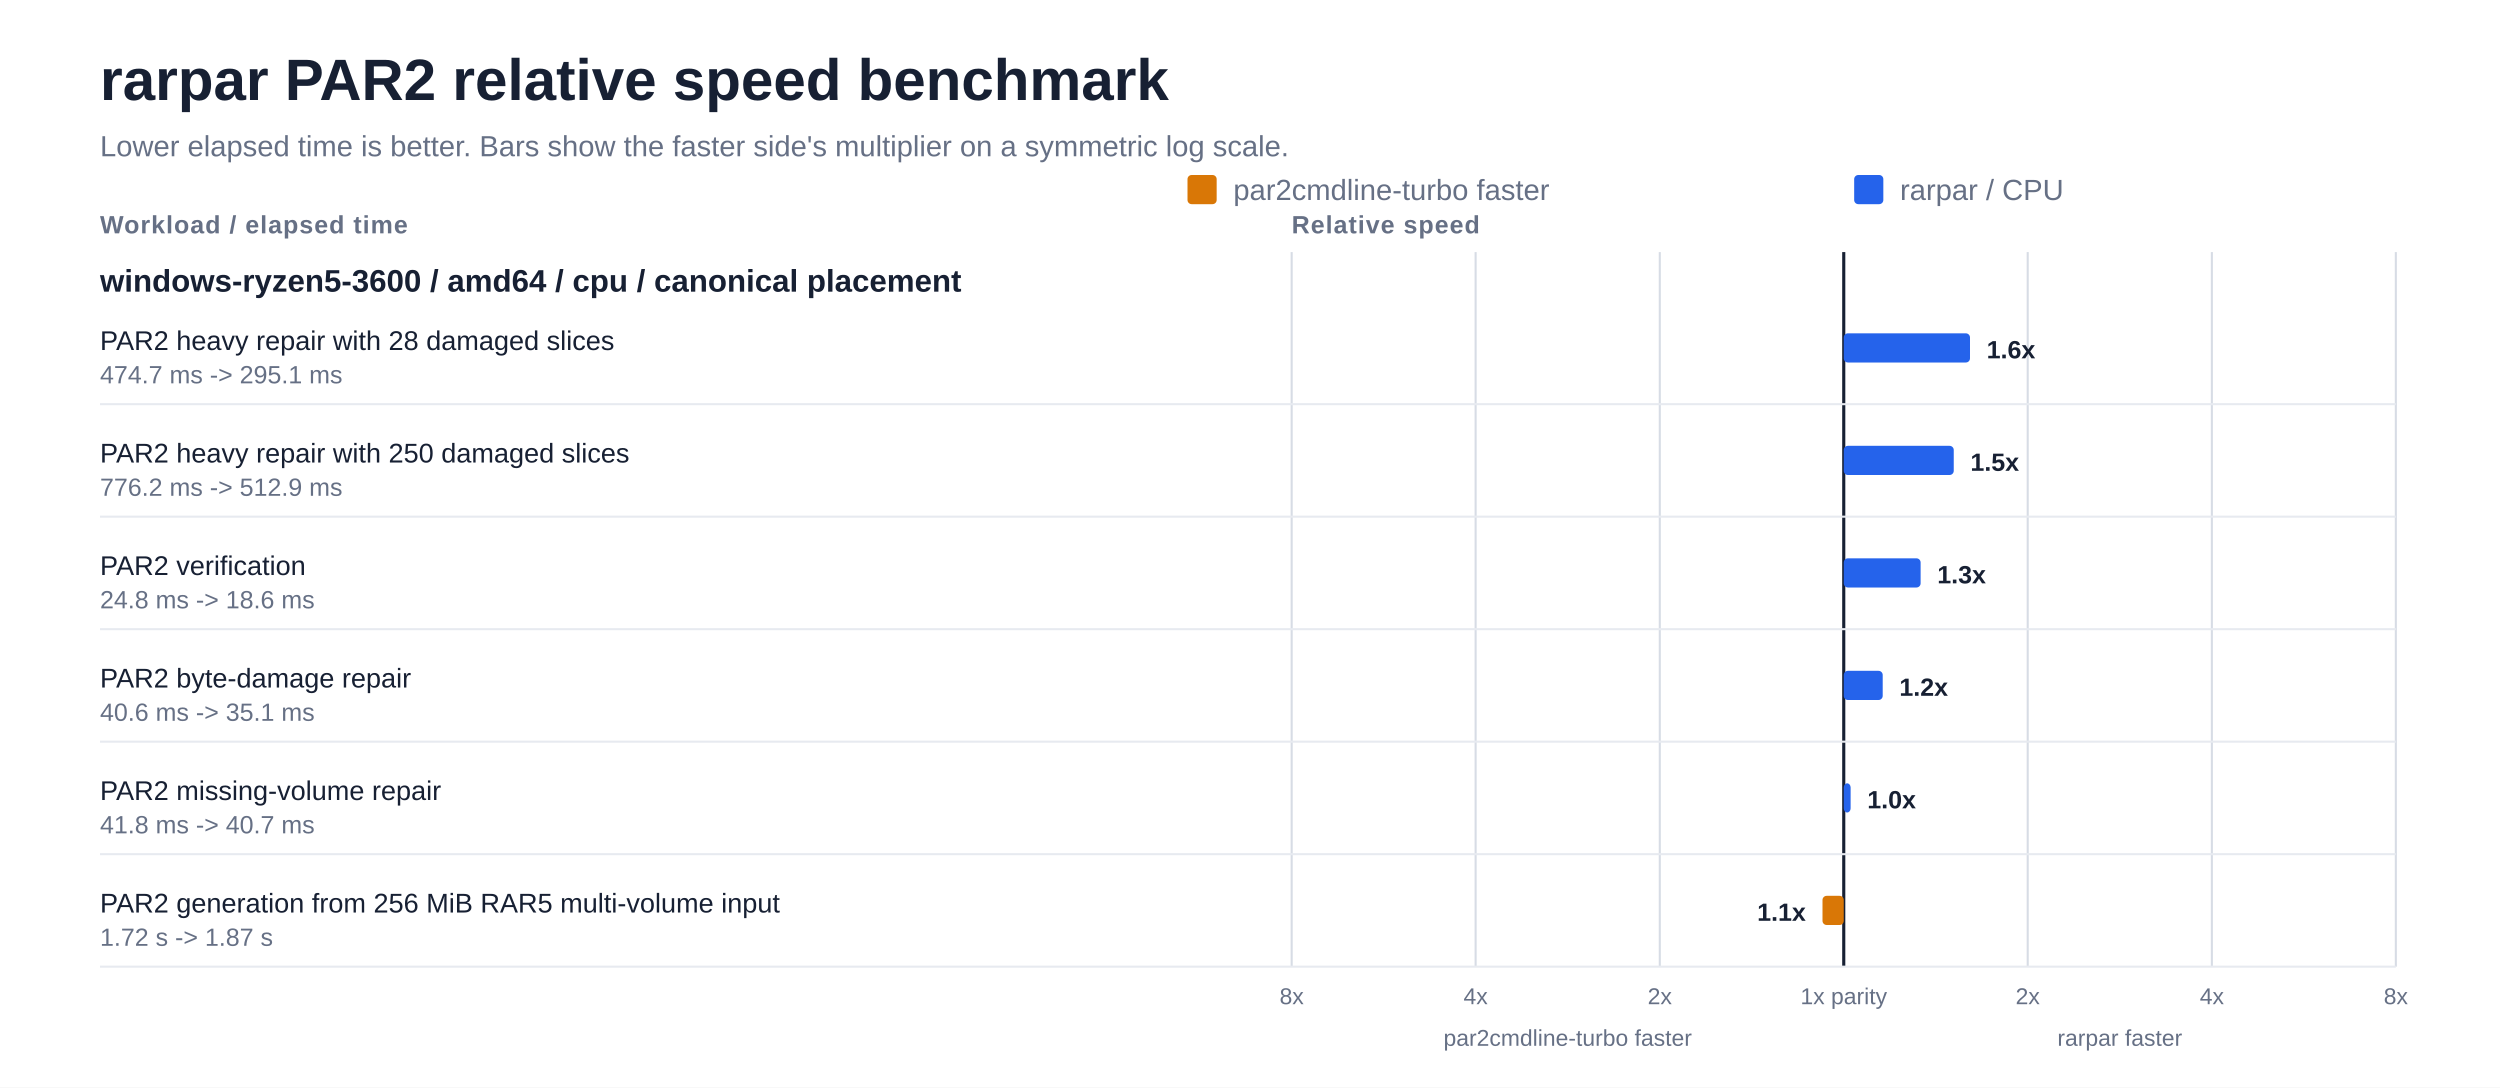
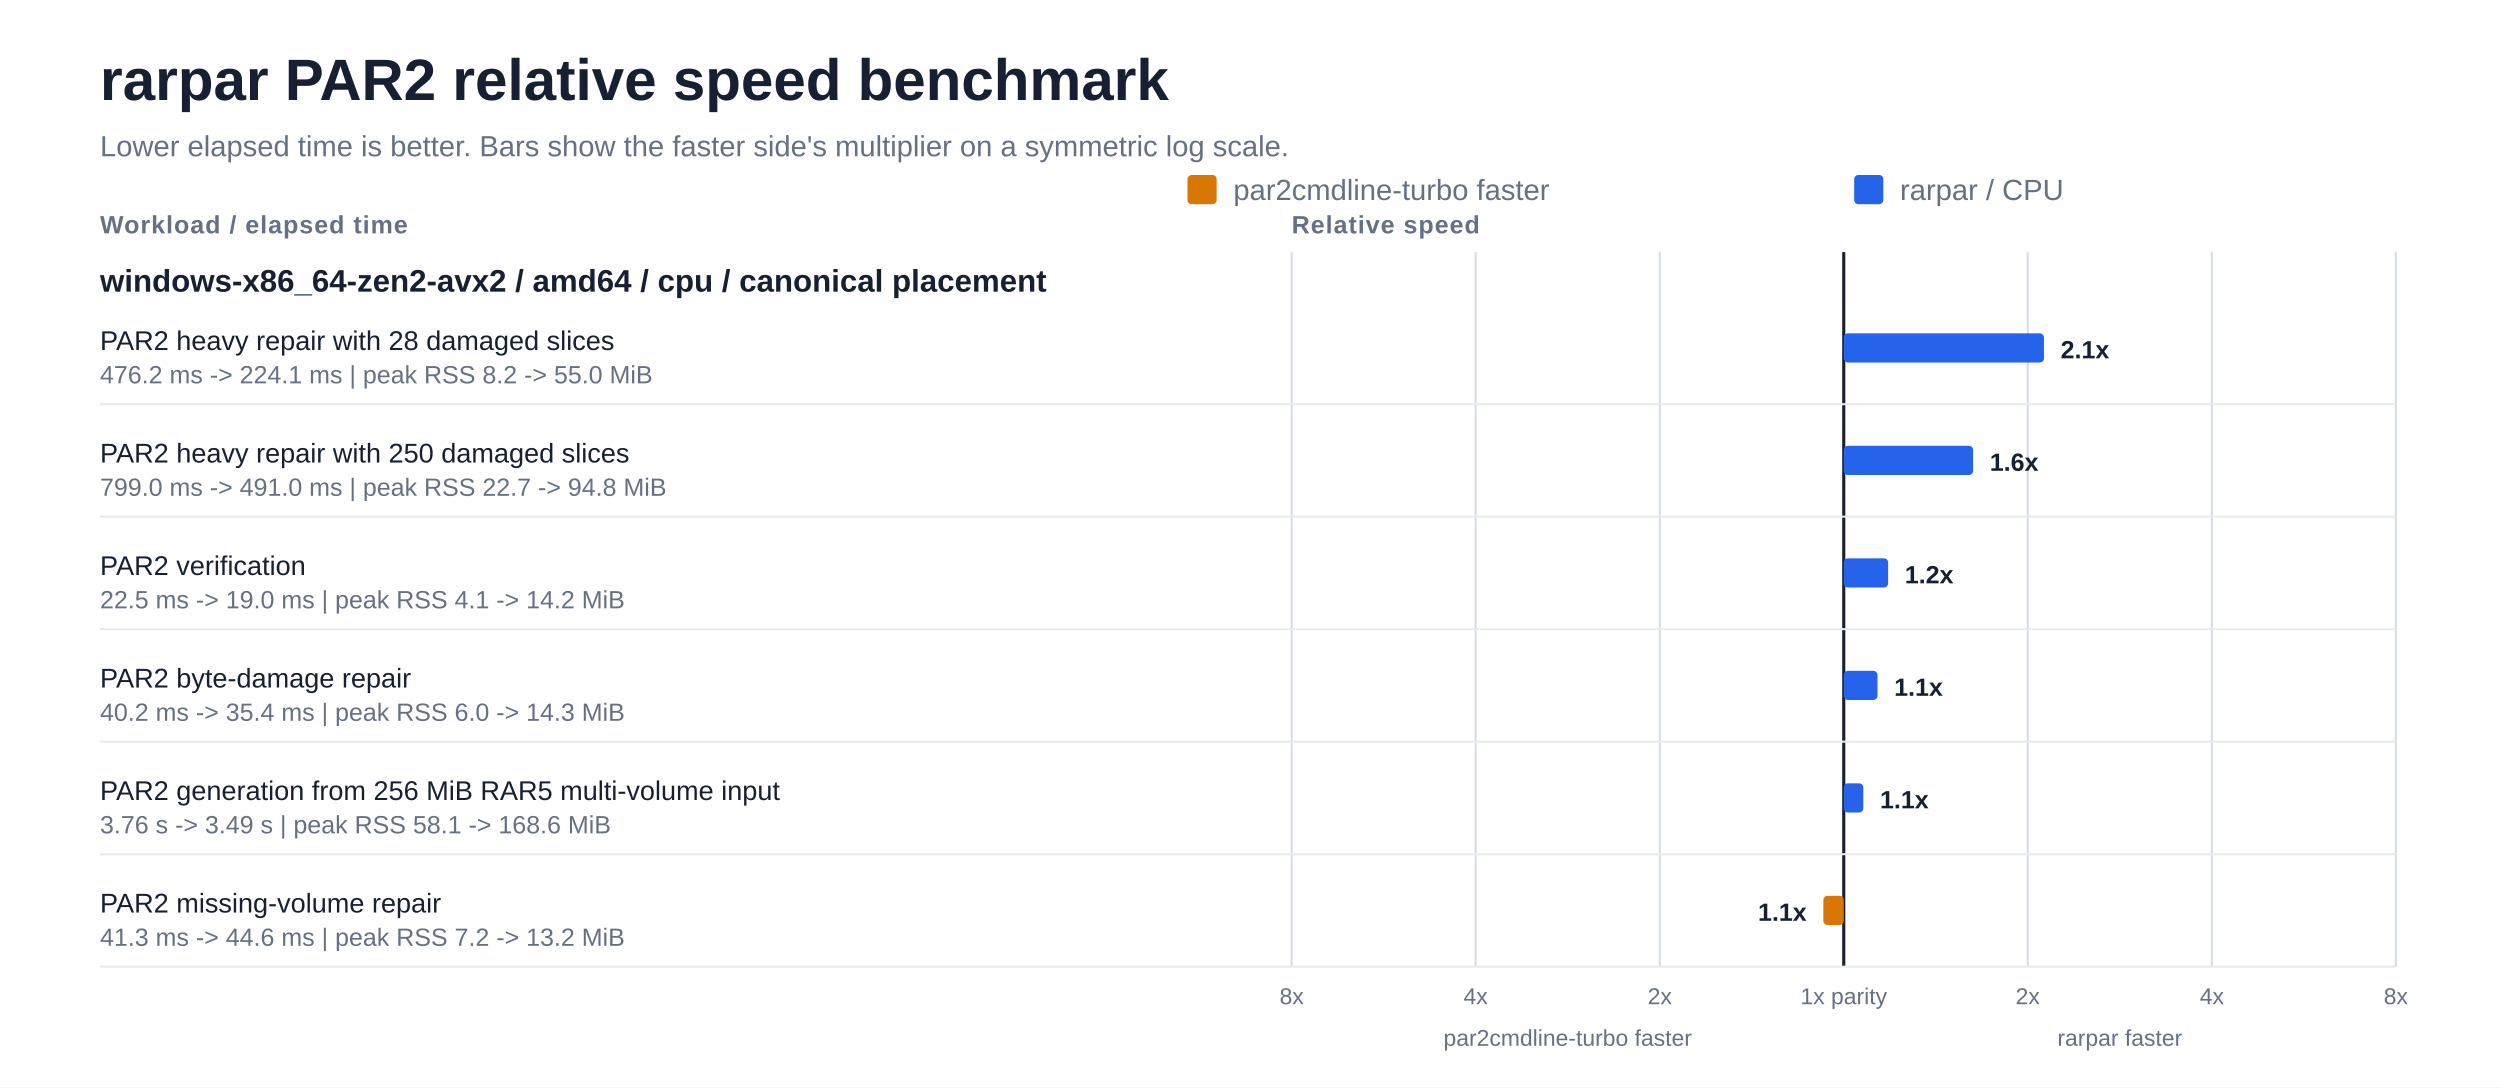
<svg xmlns="http://www.w3.org/2000/svg" width="1200" height="522" viewBox="0 0 1200 522" role="img" aria-labelledby="title desc">
  <style>
    .bg { fill: #ffffff; } text { font-family: Arial, sans-serif; fill: #172033; }
    .title { font-size: 28px; font-weight: 600; } .subtitle { font-size: 14px; fill: #667085; }
    .column { font-size: 12px; font-weight: 600; fill: #667085; letter-spacing: .04em; text-transform: uppercase; }
    .machine { font-size: 15px; font-weight: 600; } .workload { font-size: 13px; font-weight: 500; }
    .timing { font-size: 12px; fill: #667085; } .tick { font-size: 11px; fill: #667085; } .ratio { font-size: 12px; font-weight: 600; }
    .grid { stroke: #d7dce5; stroke-width: 1; } .parity { stroke: #172033; stroke-width: 1.5; } .rule { stroke: #e7eaf0; stroke-width: 1; }
    .cpu { fill: #2563eb; } .gpu { fill: #7c3aed; } .slower { fill: #d97706; }
    @media (prefers-color-scheme: dark) { .bg { fill: #0d1117; } text { fill: #e6edf3; } .subtitle, .column, .timing, .tick { fill: #9ca7b5; } .grid { stroke: #30363d; } .parity { stroke: #e6edf3; } .rule { stroke: #21262d; } .cpu { fill: #58a6ff; } .gpu { fill: #bc8cff; } .slower { fill: #f2a65a; } }
  </style>
  <rect class="bg" width="1200" height="522" />
  <text class="title" x="48" y="48">rarpar PAR2 relative speed benchmark</text>
  <text class="subtitle" x="48" y="75">Lower elapsed time is better. Bars show the faster side's multiplier on a symmetric log scale.</text>
  <g aria-label="Legend">
    <rect class="slower" x="570" y="84" width="14" height="14" rx="2" />
    <text class="subtitle" x="592" y="96">par2cmdline-turbo faster</text>
    <rect class="cpu" x="890" y="84" width="14" height="14" rx="2" />
    <text class="subtitle" x="912" y="96">rarpar / CPU</text>
  </g>
  <text class="column" x="48" y="112">Workload / elapsed time</text>
  <text class="column" x="620" y="112">Relative speed</text>
  <g aria-label="Relative speed axis">
    <line class="grid" x1="620.0" y1="121" x2="620.0" y2="464" />
    <text class="tick" x="620.0" y="482" text-anchor="middle">8x</text>
    <line class="grid" x1="708.3" y1="121" x2="708.3" y2="464" />
    <text class="tick" x="708.3" y="482" text-anchor="middle">4x</text>
    <line class="grid" x1="796.7" y1="121" x2="796.7" y2="464" />
    <text class="tick" x="796.7" y="482" text-anchor="middle">2x</text>
    <line class="parity" x1="885.0" y1="121" x2="885.0" y2="464" />
    <text class="tick" x="885.0" y="482" text-anchor="middle">1x parity</text>
    <line class="grid" x1="973.3" y1="121" x2="973.3" y2="464" />
    <text class="tick" x="973.3" y="482" text-anchor="middle">2x</text>
    <line class="grid" x1="1061.7" y1="121" x2="1061.7" y2="464" />
    <text class="tick" x="1061.7" y="482" text-anchor="middle">4x</text>
    <line class="grid" x1="1150.0" y1="121" x2="1150.0" y2="464" />
    <text class="tick" x="1150.0" y="482" text-anchor="middle">8x</text>
    <text class="tick" x="752.5" y="502" text-anchor="middle">par2cmdline-turbo faster</text>
    <text class="tick" x="1017.5" y="502" text-anchor="middle">rarpar faster</text>
  </g>
  <g aria-label="PAR2 benchmarks">
-     <text class="machine" x="48" y="140">windows-ryzen5-3600 / amd64 / cpu / canonical placement</text>
+     <text class="machine" x="48" y="140">windows-x86_64-zen2-avx2 / amd64 / cpu / canonical placement</text>
    <text class="workload" x="48" y="168">PAR2 heavy repair with 28 damaged slices</text>
-     <text class="timing" x="48" y="184">474.7 ms -&gt; 295.1 ms</text>
-     <rect class="cpu" x="885.0" y="160" width="60.6" height="14" rx="2" />
-     <text class="ratio" x="953.6" y="172">1.6x</text>
+     <text class="timing" x="48" y="184">476.2 ms -&gt; 224.1 ms  |  peak RSS 8.2 -&gt; 55.0 MiB</text>
+     <rect class="cpu" x="885.0" y="160" width="96.1" height="14" rx="2" />
+     <text class="ratio" x="989.1" y="172">2.1x</text>
    <line class="rule" x1="48" y1="194" x2="1150" y2="194" />
    <text class="workload" x="48" y="222">PAR2 heavy repair with 250 damaged slices</text>
-     <text class="timing" x="48" y="238">776.2 ms -&gt; 512.9 ms</text>
-     <rect class="cpu" x="885.0" y="214" width="52.8" height="14" rx="2" />
-     <text class="ratio" x="945.8" y="226">1.5x</text>
+     <text class="timing" x="48" y="238">799.0 ms -&gt; 491.0 ms  |  peak RSS 22.7 -&gt; 94.8 MiB</text>
+     <rect class="cpu" x="885.0" y="214" width="62.1" height="14" rx="2" />
+     <text class="ratio" x="955.1" y="226">1.6x</text>
    <line class="rule" x1="48" y1="248" x2="1150" y2="248" />
    <text class="workload" x="48" y="276">PAR2 verification</text>
-     <text class="timing" x="48" y="292">24.8 ms -&gt; 18.6 ms</text>
-     <rect class="cpu" x="885.0" y="268" width="36.9" height="14" rx="2" />
-     <text class="ratio" x="929.9" y="280">1.3x</text>
+     <text class="timing" x="48" y="292">22.5 ms -&gt; 19.0 ms  |  peak RSS 4.1 -&gt; 14.2 MiB</text>
+     <rect class="cpu" x="885.0" y="268" width="21.3" height="14" rx="2" />
+     <text class="ratio" x="914.3" y="280">1.2x</text>
    <line class="rule" x1="48" y1="302" x2="1150" y2="302" />
    <text class="workload" x="48" y="330">PAR2 byte-damage repair</text>
-     <text class="timing" x="48" y="346">40.6 ms -&gt; 35.1 ms</text>
-     <rect class="cpu" x="885.0" y="322" width="18.7" height="14" rx="2" />
-     <text class="ratio" x="911.7" y="334">1.2x</text>
+     <text class="timing" x="48" y="346">40.2 ms -&gt; 35.4 ms  |  peak RSS 6.0 -&gt; 14.3 MiB</text>
+     <rect class="cpu" x="885.0" y="322" width="16.2" height="14" rx="2" />
+     <text class="ratio" x="909.2" y="334">1.1x</text>
    <line class="rule" x1="48" y1="356" x2="1150" y2="356" />
-     <text class="workload" x="48" y="384">PAR2 missing-volume repair</text>
-     <text class="timing" x="48" y="400">41.8 ms -&gt; 40.7 ms</text>
-     <rect class="cpu" x="885.0" y="376" width="3.3" height="14" rx="2" />
-     <text class="ratio" x="896.3" y="388">1.0x</text>
+     <text class="workload" x="48" y="384">PAR2 generation from 256 MiB RAR5 multi-volume input</text>
+     <text class="timing" x="48" y="400">3.76 s -&gt; 3.49 s  |  peak RSS 58.1 -&gt; 168.6 MiB</text>
+     <rect class="cpu" x="885.0" y="376" width="9.4" height="14" rx="2" />
+     <text class="ratio" x="902.4" y="388">1.1x</text>
    <line class="rule" x1="48" y1="410" x2="1150" y2="410" />
-     <text class="workload" x="48" y="438">PAR2 generation from 256 MiB RAR5 multi-volume input</text>
-     <text class="timing" x="48" y="454">1.72 s -&gt; 1.87 s</text>
-     <rect class="slower" x="874.8" y="430" width="10.2" height="14" rx="2" />
-     <text class="ratio" x="866.8" y="442" text-anchor="end">1.1x</text>
+     <text class="workload" x="48" y="438">PAR2 missing-volume repair</text>
+     <text class="timing" x="48" y="454">41.3 ms -&gt; 44.6 ms  |  peak RSS 7.2 -&gt; 13.2 MiB</text>
+     <rect class="slower" x="875.2" y="430" width="9.8" height="14" rx="2" />
+     <text class="ratio" x="867.2" y="442" text-anchor="end">1.1x</text>
    <line class="rule" x1="48" y1="464" x2="1150" y2="464" />
  </g>
</svg>
